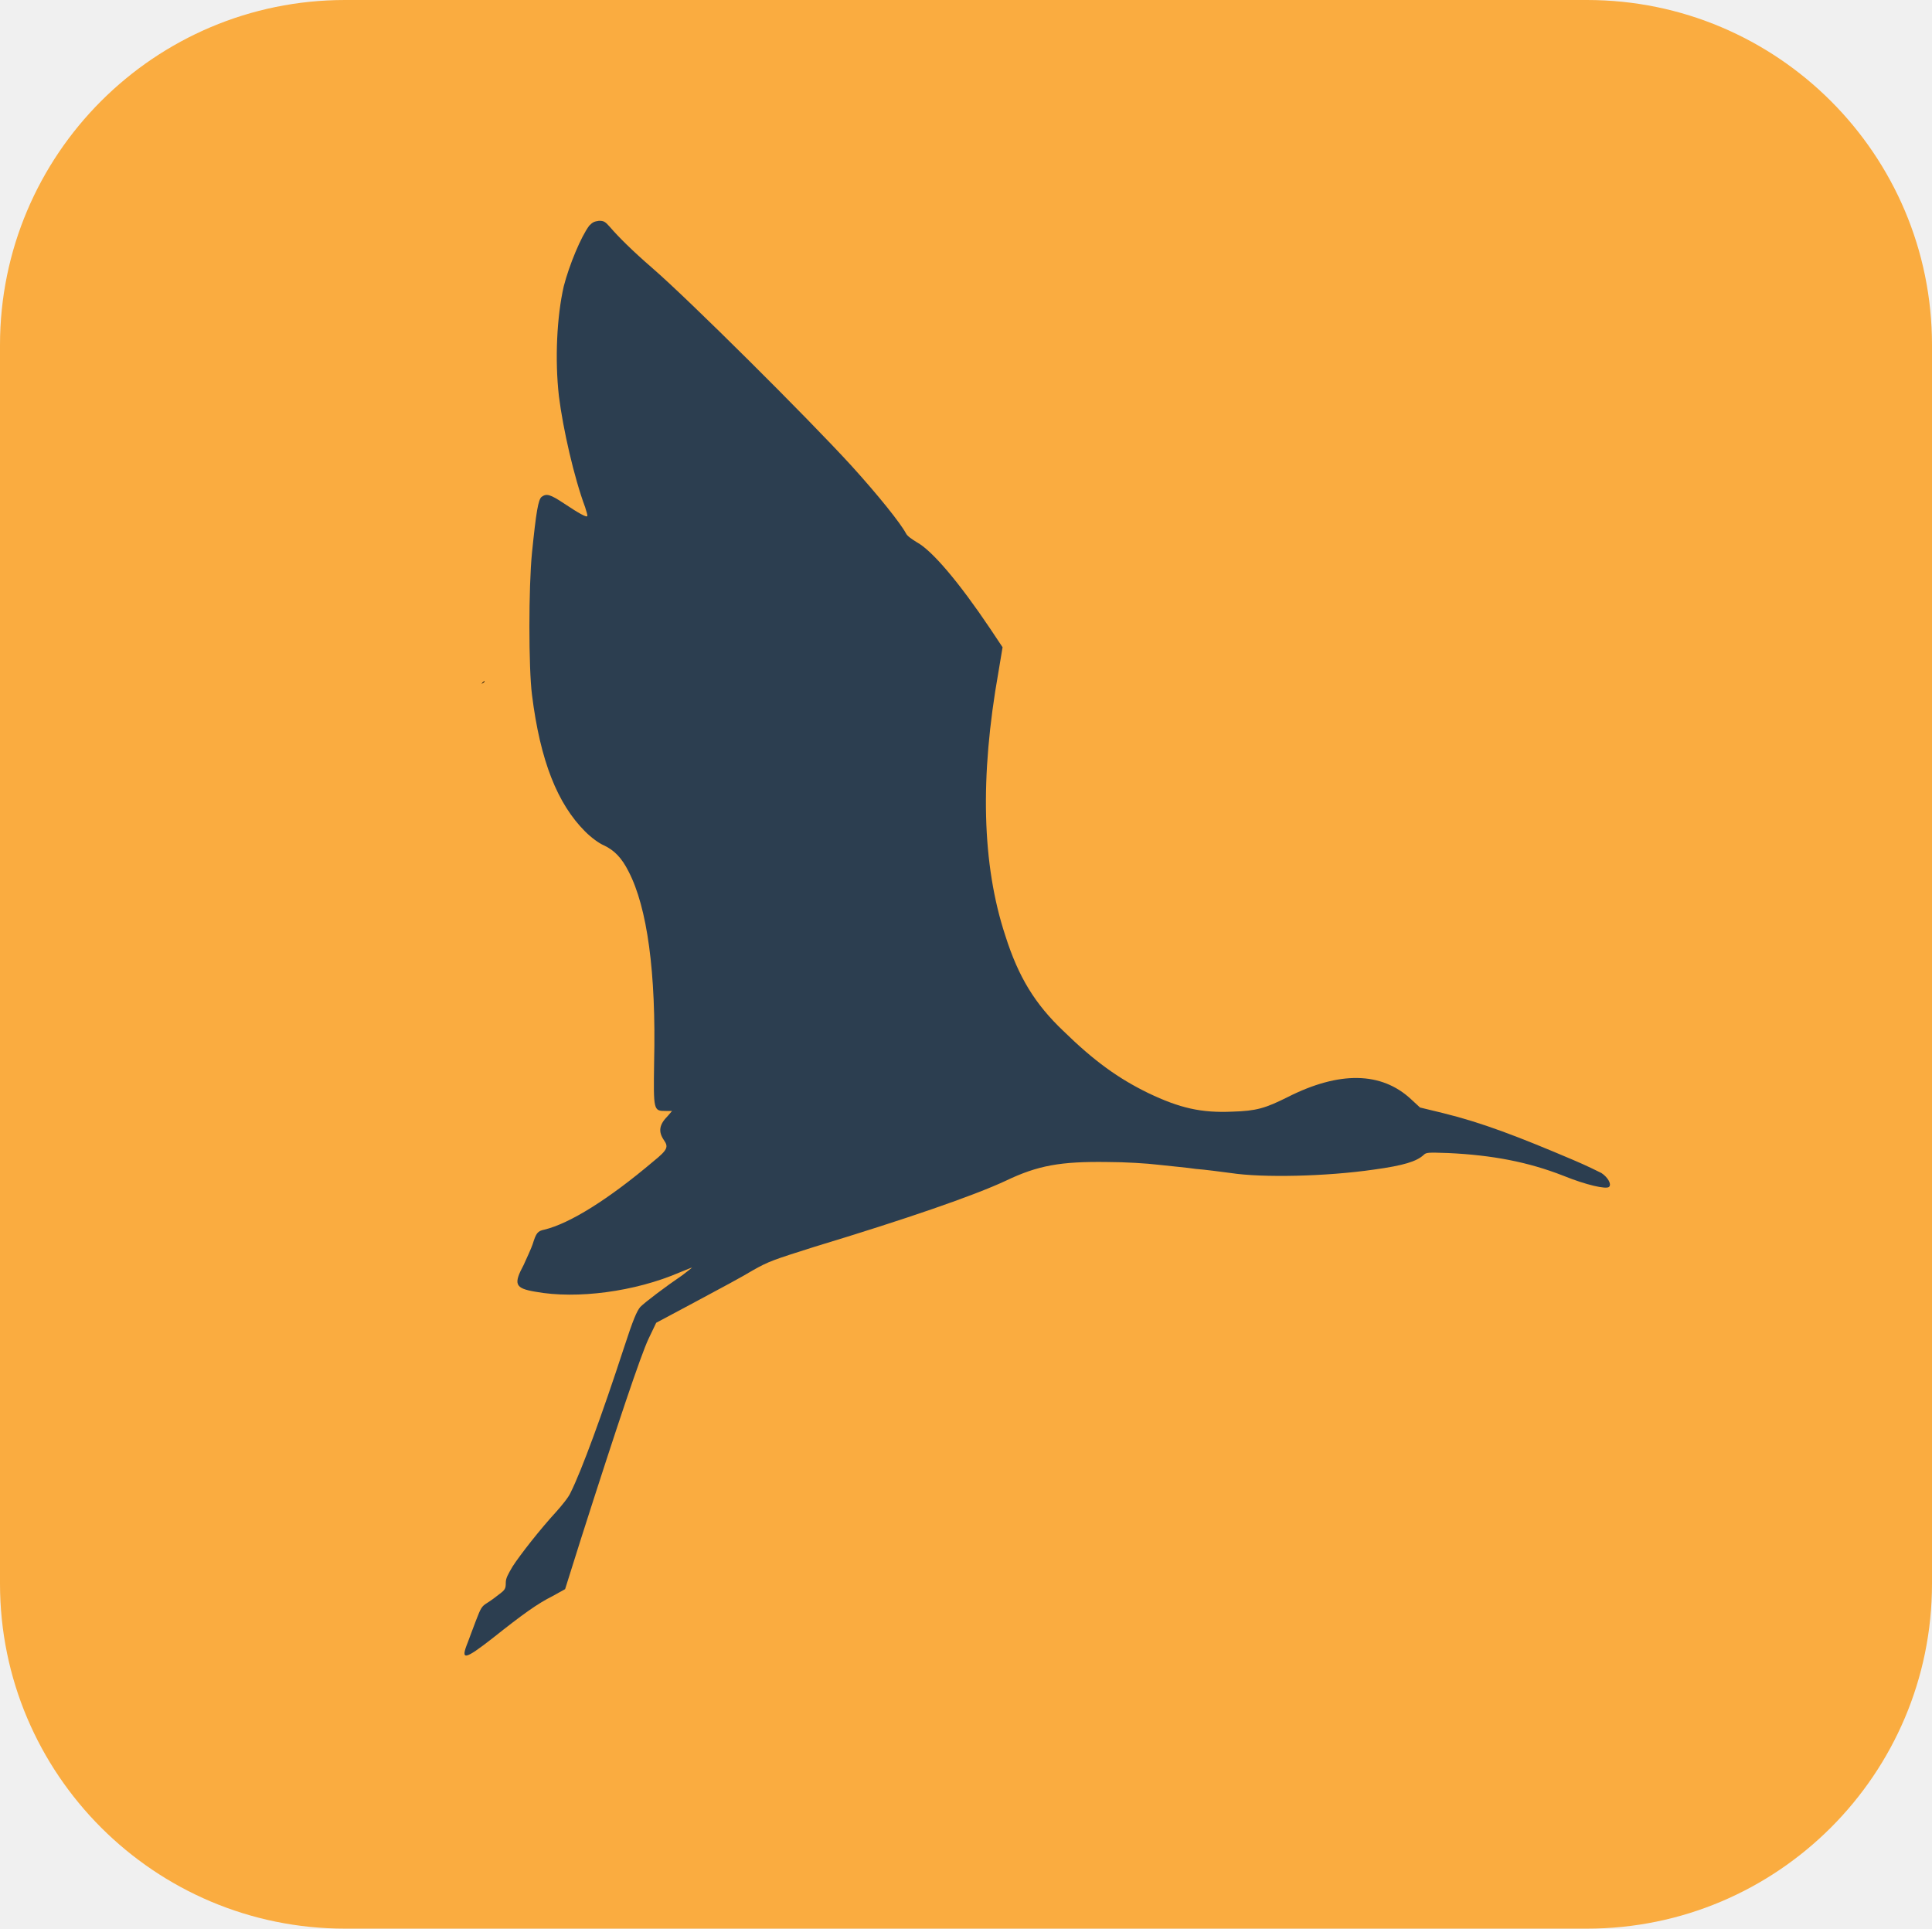
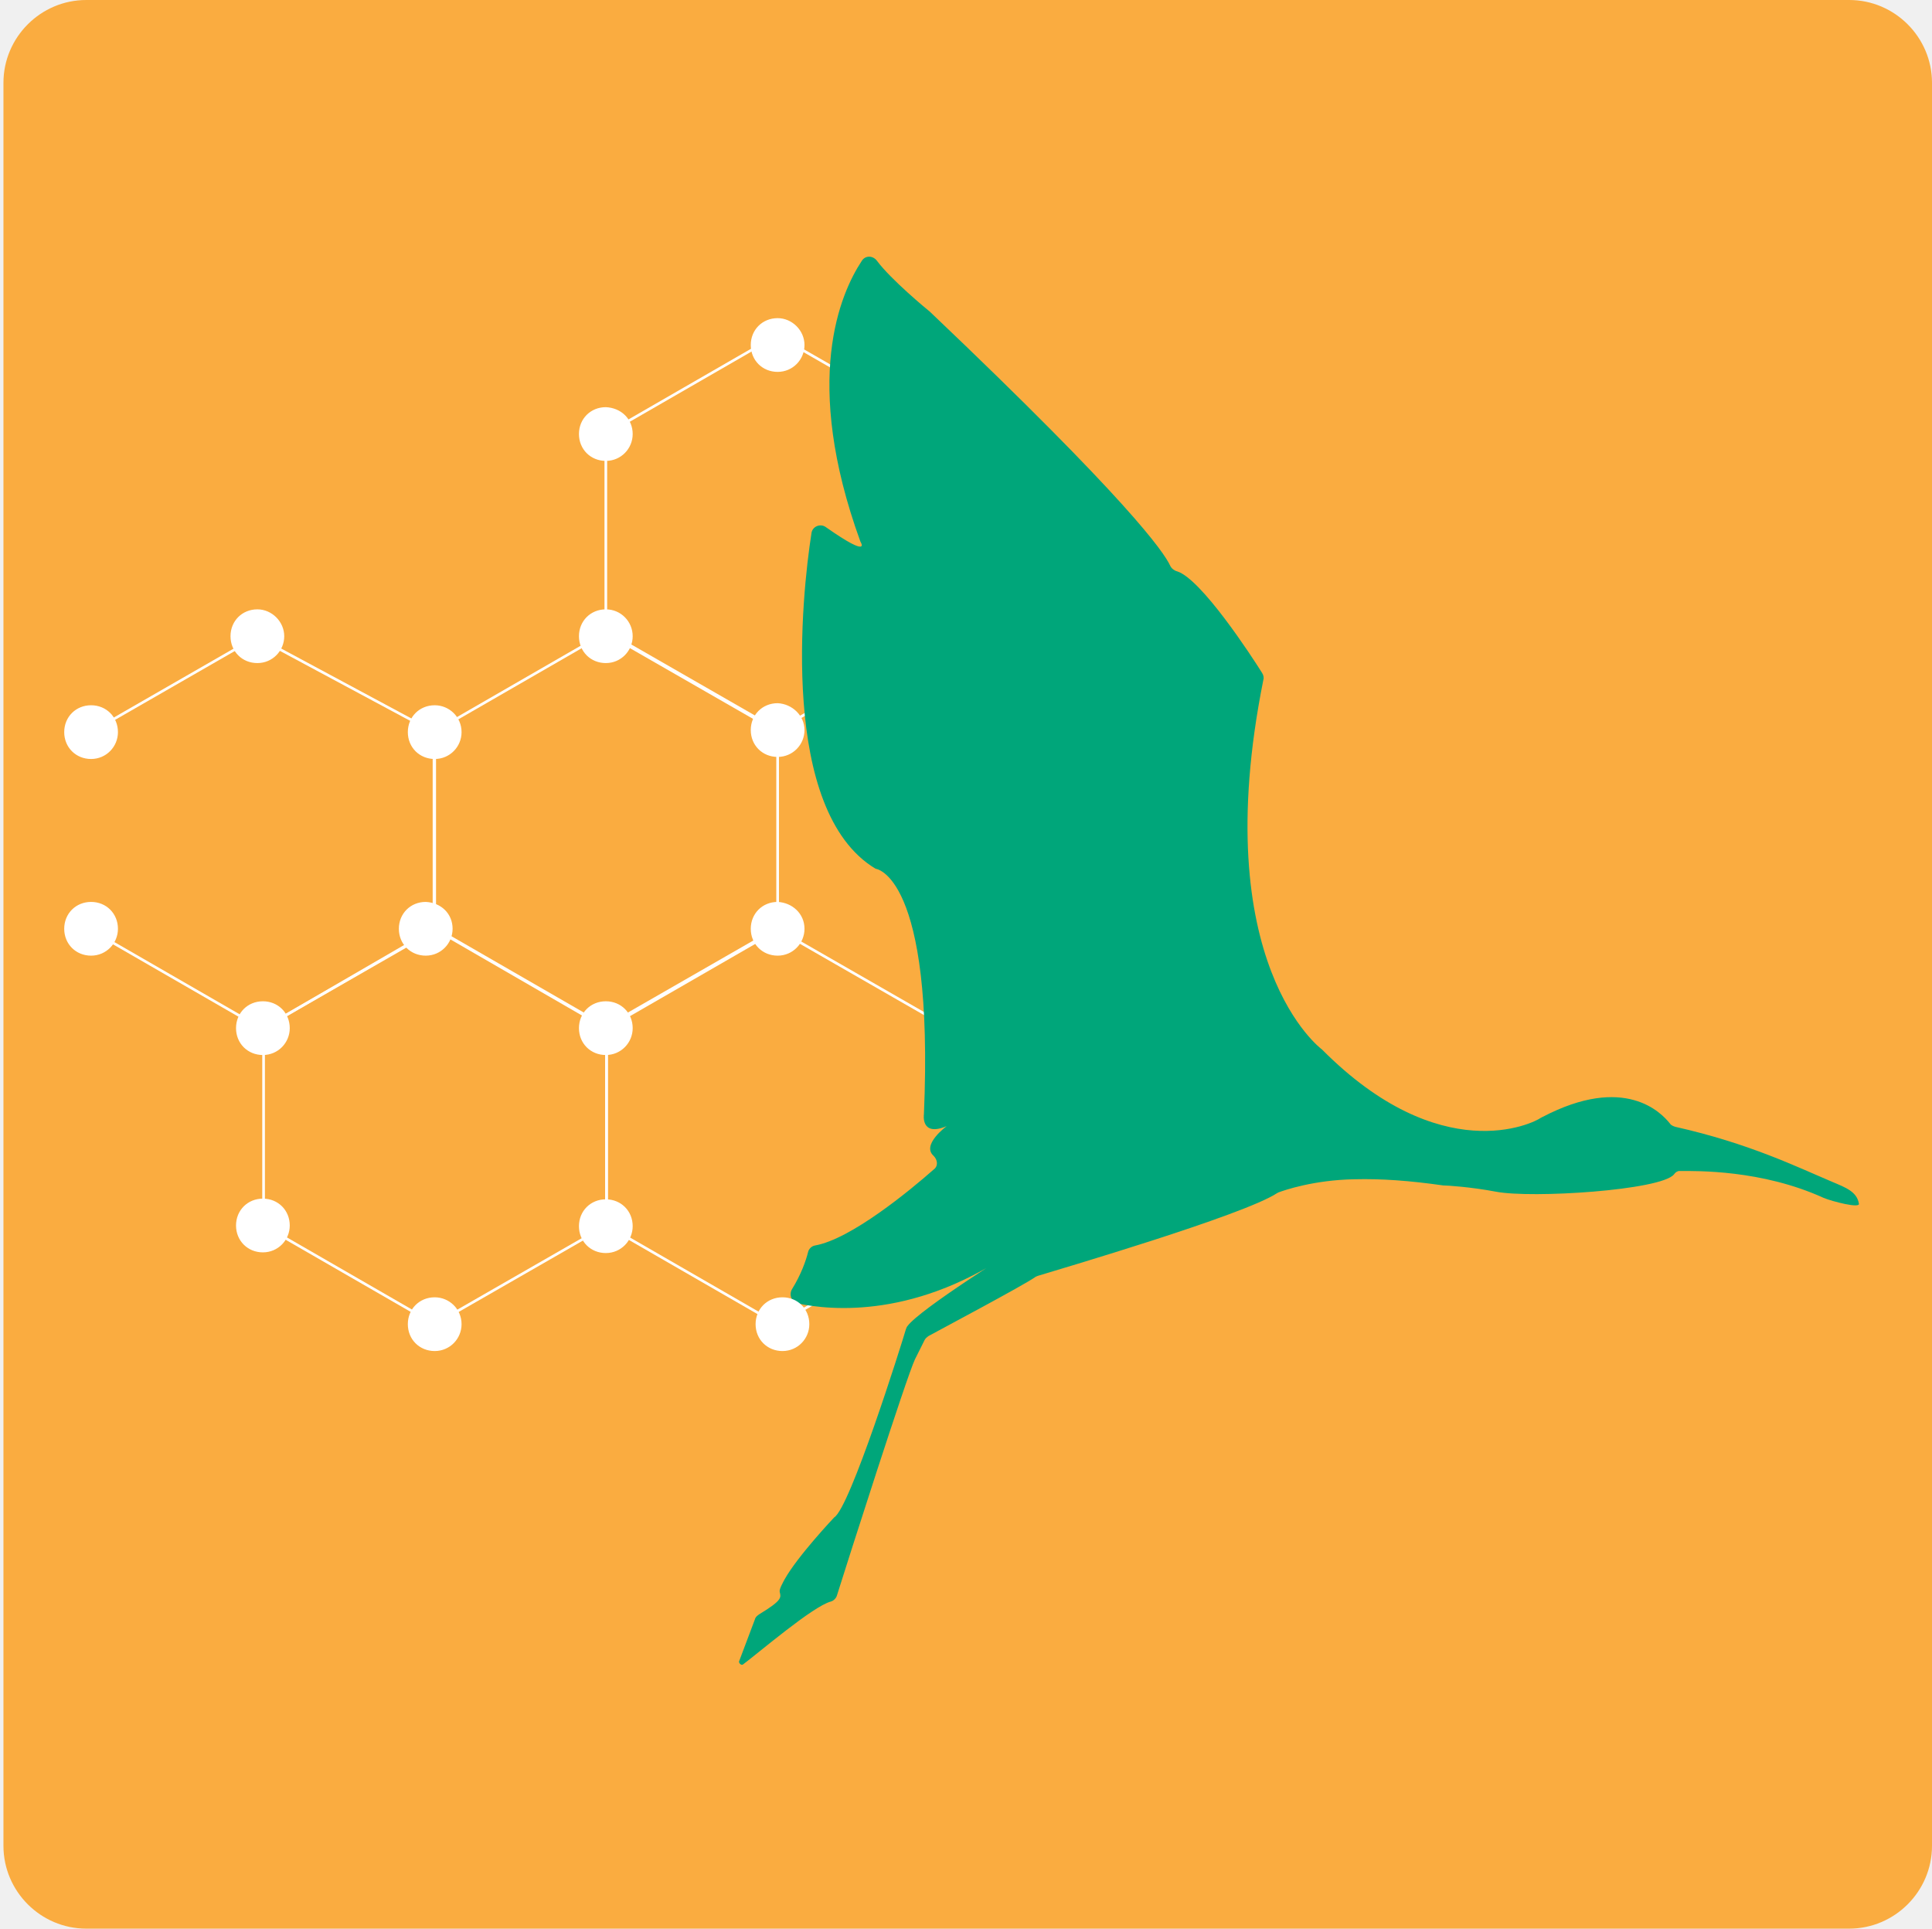
<svg xmlns="http://www.w3.org/2000/svg" version="1.1" id="Layer_1" x="0px" y="0px" viewBox="0 0 280 279.5" enable-background="new 0 0 280 279.5" xml:space="preserve">
-   <path fill="#FAAC40" d="M280,229.5c0,27.6-22.4,50-50,50H50c-27.6,0-50-22.4-50-50V50C0,22.4,22.4,0,50,0h180c27.6,0,50,22.4,50,50  V229.5z" />
-   <path fill="#2C3E50" d="M85.4,32.7c-1.2,1.6-2.9,5.7-3.7,8.8c-1,4.4-1.3,10.6-0.7,15.9c0.6,4.8,2.2,11.8,3.8,16.1  c0.2,0.7,0.4,1.2,0.3,1.3C85,75,83.9,74.4,81.8,73c-2.1-1.4-2.6-1.5-3.3-1c-0.5,0.4-0.8,2.2-1.4,8.1c-0.5,5-0.5,16.7,0,20.6  c1.2,9.6,3.7,15.8,7.7,19.8c0.9,0.9,2,1.7,2.7,2c1.5,0.7,2.6,1.8,3.6,3.8c2.7,5.2,4,14.6,3.7,27.6c-0.1,7.1-0.1,7.1,1.7,7.1h0.9  l-0.6,0.7c-1.3,1.3-1.4,2.3-0.6,3.5c0.7,1,0.6,1.4-1.5,3.1c-6.5,5.5-12.1,9-15.8,9.9c-1,0.2-1.2,0.5-1.7,2.1c-0.2,0.6-0.8,1.9-1.3,3  c-1.5,2.8-1.3,3.4,1.7,3.9c6,1.1,14.4,0,20.9-2.8c1-0.4,1.7-0.7,1.8-0.7c0,0-0.6,0.5-1.4,1.1c-2.5,1.7-5.4,3.9-6.1,4.6  c-0.5,0.6-1,1.7-2.4,6c-3.1,9.5-6.1,17.7-7.7,20.9c-0.3,0.7-1.3,1.9-2.1,2.8c-2.3,2.5-5.2,6.2-6.3,7.9c-0.7,1.2-1,1.7-1,2.4  c0,0.8-0.1,1-0.9,1.6c-0.5,0.4-1.3,1-1.8,1.3c-0.8,0.5-0.9,0.7-1.6,2.5c-0.4,1.1-1,2.6-1.2,3.2c-1.1,2.7-0.5,2.6,3.6-0.6  c4.4-3.5,6.5-5,8.7-6.1l1.8-1l2.3-7.3c5.3-16.6,8.7-26.7,9.8-29l1.1-2.3l5.8-3.1c3.2-1.7,6.9-3.7,8.2-4.5c2.3-1.3,2.9-1.5,8.9-3.4  c13.2-4,23.1-7.4,27.8-9.6c4.6-2.2,7.9-2.8,14.7-2.7c2.5,0,5.8,0.2,7.4,0.4c1.7,0.2,4.1,0.4,5.4,0.6c1.3,0.1,3.6,0.4,5.1,0.6  c4.6,0.7,13.8,0.5,20.7-0.5c4.4-0.6,6.2-1.2,7.2-2.1c0.4-0.4,0.6-0.4,3.6-0.3c6.4,0.3,11.6,1.3,16.7,3.3c3.2,1.3,6.2,2,6.6,1.6  c0.4-0.4-0.2-1.4-1.1-2c-0.4-0.2-2.2-1.1-4.1-1.9c-8-3.4-13.2-5.4-18.9-6.8l-3.3-0.8l-1.3-1.2c-4.3-4-10.4-4.1-17.9-0.3  c-3.2,1.6-4.5,2-8,2.1c-4.5,0.2-7.6-0.5-12.2-2.7c-4.3-2.1-7.8-4.6-12.3-9c-4.1-3.9-6.5-7.8-8.4-13.8c-3.4-10.3-3.7-23-1-38.2  l0.6-3.6l-1.8-2.7c-4.5-6.7-8.4-11.3-10.6-12.5c-0.8-0.5-1.4-0.9-1.6-1.3c-0.8-1.5-4-5.5-7.9-9.8c-6.4-7-23.6-24.1-28.8-28.6  c-3-2.6-5-4.6-6.2-6c-0.7-0.8-0.9-0.9-1.6-0.9C86.1,32.1,85.9,32.2,85.4,32.7z" />
-   <path d="M69.8,99.1C69.5,99.5,69.5,99.5,69.8,99.1c0.4-0.2,0.5-0.4,0.4-0.4C70.1,98.8,69.9,98.9,69.8,99.1z" />
+   <path fill="#FAAC40" d="M280,267.5c0,6.6-5.4,12-12,12H12.5c-6.6,0-12-5.4-12-12V12c0-6.6,5.4-12,12-12H268c6.6,0,12,5.4,12,12  V267.5z" />
+   <g id="g2220">
+     <g id="g2222">
+       <g id="g2224">
+         <g id="id3">
+           <rect id="rect2227" x="87.4" y="134.1" fill="none" width="50.6" height="58.3" />
+           <path id="path2229" fill="none" stroke="#FFFFFF" stroke-width="0.387" d="M137.6,177.6l-24.9,14.3l-24.8-14.3V149l24.8-14.3      l24.9,14.3V177.6z" />
+         </g>
+       </g>
+       <g id="g2231">
+         <g id="id4">
+           <rect id="rect2234" x="62.5" y="91.1" fill="none" width="50.6" height="58.3" />
+           <path id="path2236" fill="none" stroke="#FFFFFF" stroke-width="0.387" d="M112.7,134.5l-24.9,14.3L63,134.5V106l24.8-14.3      l24.9,14.3V134.5z" />
+         </g>
+       </g>
+       <g id="g2238">
+         <g id="id5">
+           <rect id="rect2241" x="37.7" y="134.1" fill="none" width="50.6" height="58.3" />
+           <path id="path2243" fill="none" stroke="#FFFFFF" stroke-width="0.387" d="M87.9,177.6L63,191.9l-24.8-14.3V149L63,134.6      L87.9,149V177.6z" />
+         </g>
+       </g>
+       <g id="g2245">
+         <g id="id6">
+           <rect id="rect2248" x="87.4" y="48.1" fill="none" width="50.6" height="58.3" />
+           <path id="path2250" fill="none" stroke="#FFFFFF" stroke-width="0.387" d="M137.6,91.5l-24.9,14.3L87.8,91.5V62.9l24.8-14.3      l24.9,14.3L137.6,91.5L137.6,91.5z" />
+         </g>
+       </g>
+       <g id="g2252">
+         <g id="id7">
+           <rect id="rect2255" x="107.2" y="37.3" fill="none" width="162.4" height="203.6" />
+           <path id="path2257" fill="#00A67A" d="M265.6,171.3c-5.2-2.2-12.1-5.6-22.8-8c-0.3-0.1-0.6-0.2-0.8-0.5      c-1.2-1.5-6.5-7.2-18.5-0.9c-0.1,0-0.1,0.1-0.2,0.1c-1.1,0.8-14.5,7.4-31.7-9.9c0,0-16.8-12.3-8.5-53.6c0.1-0.3,0-0.7-0.2-1      c-1.5-2.4-8.8-13.6-12.3-14.7c-0.4-0.1-0.8-0.4-1-0.8c-0.9-2-6.2-9.6-34.7-36.7c0,0,0,0-0.1-0.1c-0.5-0.4-5.7-4.7-7.7-7.4      c-0.6-0.8-1.7-0.8-2.2,0c-3.1,4.7-8.7,17.3-0.2,40.7c0,0,1.7,2.6-5-2.1c-0.8-0.6-2-0.1-2.1,0.9c-1.4,8.9-4.7,40.2,9.3,48.6      c0,0,8.5,0.8,7,35.6c0,0-0.5,3.3,3.3,1.7c0,0-3.7,2.7-1.9,4.3c0.6,0.6,0.7,1.5,0,2c-3.4,3-12,10.1-17.2,11c-0.5,0.1-0.9,0.5-1,1      c-0.3,1.2-1,3.2-2.3,5.3c-0.5,0.8-0.1,1.9,0.8,2.1c4.8,1,17.4,2.3,32-8.1c0,0-14.3,8.9-16.1,11.4c-0.1,0.1-0.1,0.2-0.2,0.4      c-0.7,2.4-8.1,25.9-10.4,27.3c0,0-5.3,5.6-7.2,9c-0.2,0.4-0.8,1.4-0.7,1.8c0.2,0.8,0.4,1.2-2.9,3.2c-0.3,0.2-0.6,0.4-0.7,0.8      l-2.3,6.1c0,0.3,0.4,0.6,0.6,0.4c2.4-1.8,10.1-8.4,12.7-9.1c0.4-0.1,0.8-0.5,0.9-0.9c1.6-5.1,10.1-31.7,11.3-34.2      c0.8-1.6,1.2-2.4,1.4-2.8c0.1-0.2,0.3-0.4,0.6-0.6c2.2-1.2,13.5-7.2,15.4-8.5c0.1-0.1,0.2-0.1,0.4-0.2c2.6-0.8,29.9-8.8,34.7-12      c0.1,0,0.1-0.1,0.2-0.1c0.8-0.3,5.1-1.8,11-1.9c3.9-0.1,8,0.2,12.9,0.9h0.1c0.4,0,3.8,0.2,7.5,0.9c5.2,1,23.9-0.2,25.8-2.5      c0.2-0.3,0.5-0.5,0.8-0.5c2.5,0,11.9-0.2,20.9,3.9c1.2,0.5,5.4,1.6,5.1,0.8C269.1,172.7,267.5,172.1,265.6,171.3z" />
+         </g>
+       </g>
+       <g id="g2259">
+         <g id="id8">
+           <rect id="rect2262" x="13" y="91.7" fill="none" width="50.4" height="57.8" />
+           <path id="path2264" fill="none" stroke="#FFFFFF" stroke-width="0.387" d="M13.2,106.1l24-13.8l25.7,13.8v28.7L38,149.1      l-24.8-14.3" />
+         </g>
+       </g>
+       <g id="g2266">
+         <g id="id9">
+           <rect id="rect2269" x="83.8" y="88.1" fill="none" width="8.3" height="8.3" />
+           <path id="path2271" fill="#FFFFFF" d="M91.5,92.2c0,2-1.6,3.7-3.7,3.7c-2.1,0-3.7-1.6-3.7-3.7c0-2.1,1.6-3.7,3.7-3.7      C89.9,88.5,91.5,90.2,91.5,92.2z" />
+           <path id="path2273" fill="none" stroke="#FFFFFF" stroke-width="0.387" d="M91.5,92.2c0,2-1.6,3.7-3.7,3.7      c-2.1,0-3.7-1.6-3.7-3.7c0-2.1,1.6-3.7,3.7-3.7C89.9,88.5,91.5,90.2,91.5,92.2z" />
+         </g>
+       </g>
+       <g id="g2275">
+         <g id="id10">
+           <rect id="rect2278" x="108.6" y="130.6" fill="none" width="8.3" height="8.3" />
+           <path id="path2280" fill="#FFFFFF" d="M116.4,134.6c0,2-1.6,3.7-3.7,3.7c-2.1,0-3.7-1.6-3.7-3.7s1.6-3.7,3.7-3.7      C114.7,131,116.4,132.5,116.4,134.6z" />
+           <path id="path2282" fill="none" stroke="#FFFFFF" stroke-width="0.387" d="M116.4,134.6c0,2-1.6,3.7-3.7,3.7      c-2.1,0-3.7-1.6-3.7-3.7s1.6-3.7,3.7-3.7C114.7,131,116.4,132.5,116.4,134.6z" />
+         </g>
+       </g>
+       <g id="g2284">
+         <g id="id11">
+           <rect id="rect2287" x="108.6" y="45.9" fill="none" width="8.3" height="8.3" />
+           <path id="path2289" fill="#FFFFFF" d="M116.4,50c0,2-1.6,3.7-3.7,3.7c-2.1,0-3.7-1.6-3.7-3.7c0-2.1,1.6-3.7,3.7-3.7      C114.7,46.3,116.4,48,116.4,50z" />
+           <path id="path2291" fill="none" stroke="#FFFFFF" stroke-width="0.387" d="M116.4,50c0,2-1.6,3.7-3.7,3.7      c-2.1,0-3.7-1.6-3.7-3.7c0-2.1,1.6-3.7,3.7-3.7C114.7,46.3,116.4,48,116.4,50z" />
+         </g>
+       </g>
+       <g id="g2293">
+         <g id="id12">
+           <rect id="rect2296" x="59" y="102" fill="none" width="8.3" height="8.3" />
+           <path id="path2298" fill="#FFFFFF" d="M66.7,106.1c0,2-1.6,3.7-3.7,3.7c-2.1,0-3.7-1.6-3.7-3.7c0-2.1,1.6-3.7,3.7-3.7      C65,102.4,66.7,104,66.7,106.1z" />
+           <path id="path2300" fill="none" stroke="#FFFFFF" stroke-width="0.387" d="M66.7,106.1c0,2-1.6,3.7-3.7,3.7      c-2.1,0-3.7-1.6-3.7-3.7c0-2.1,1.6-3.7,3.7-3.7C65,102.4,66.7,104,66.7,106.1z" />
+         </g>
+       </g>
+       <g id="g2302">
+         <g id="id13">
+           <rect id="rect2305" x="83.8" y="144.8" fill="none" width="8.3" height="8.3" />
+           <path id="path2307" fill="#FFFFFF" d="M91.5,149c0,2-1.6,3.7-3.7,3.7c-2.1,0-3.7-1.6-3.7-3.7s1.6-3.7,3.7-3.7      C89.9,145.3,91.5,146.9,91.5,149z" />
+           <path id="path2309" fill="none" stroke="#FFFFFF" stroke-width="0.387" d="M91.5,149c0,2-1.6,3.7-3.7,3.7      c-2.1,0-3.7-1.6-3.7-3.7s1.6-3.7,3.7-3.7C89.9,145.3,91.5,146.9,91.5,149z" />
+         </g>
+       </g>
+       <g id="g2311">
+         <g id="id14">
+           <rect id="rect2314" x="57.7" y="130.6" fill="none" width="8.3" height="8.3" />
+           <path id="path2316" fill="#FFFFFF" d="M65.4,134.6c0,2-1.6,3.7-3.7,3.7s-3.7-1.6-3.7-3.7s1.6-3.7,3.7-3.7      C63.8,131,65.4,132.5,65.4,134.6z" />
+           <path id="path2318" fill="none" stroke="#FFFFFF" stroke-width="0.387" d="M65.4,134.6c0,2-1.6,3.7-3.7,3.7s-3.7-1.6-3.7-3.7      s1.6-3.7,3.7-3.7C63.8,131,65.4,132.5,65.4,134.6z" />
+         </g>
+       </g>
+       <g id="g2320">
+         <g id="id15">
+           <rect id="rect2323" x="34.1" y="144.8" fill="none" width="8.3" height="8.3" />
+           <path id="path2325" fill="#FFFFFF" d="M41.8,149c0,2-1.6,3.7-3.7,3.7c-2.1,0-3.7-1.6-3.7-3.7s1.6-3.7,3.7-3.7      C40.2,145.3,41.8,146.9,41.8,149z" />
+           <path id="path2327" fill="none" stroke="#FFFFFF" stroke-width="0.387" d="M41.8,149c0,2-1.6,3.7-3.7,3.7      c-2.1,0-3.7-1.6-3.7-3.7s1.6-3.7,3.7-3.7C40.2,145.3,41.8,146.9,41.8,149z" />
+         </g>
+       </g>
+       <g id="g2329">
+         <g id="id16">
+           <rect id="rect2332" x="9.2" y="130.6" fill="none" width="8.3" height="8.3" />
+           <path id="path2334" fill="#FFFFFF" d="M16.9,134.6c0,2-1.6,3.7-3.7,3.7s-3.7-1.6-3.7-3.7s1.6-3.7,3.7-3.7S16.9,132.5,16.9,134.6      z" />
+           <path id="path2336" fill="none" stroke="#FFFFFF" stroke-width="0.387" d="M16.9,134.6c0,2-1.6,3.7-3.7,3.7s-3.7-1.6-3.7-3.7      s1.6-3.7,3.7-3.7S16.9,132.5,16.9,134.6z" />
+         </g>
+       </g>
+       <g id="g2338">
+         <g id="id17">
+           <rect id="rect2341" x="9.2" y="102" fill="none" width="8.3" height="8.3" />
+           <path id="path2343" fill="#FFFFFF" d="M16.9,106.1c0,2-1.6,3.7-3.7,3.7s-3.7-1.6-3.7-3.7c0-2.1,1.6-3.7,3.7-3.7      S16.9,104,16.9,106.1z" />
+           <path id="path2345" fill="none" stroke="#FFFFFF" stroke-width="0.387" d="M16.9,106.1c0,2-1.6,3.7-3.7,3.7s-3.7-1.6-3.7-3.7      c0-2.1,1.6-3.7,3.7-3.7S16.9,104,16.9,106.1z" />
+         </g>
+       </g>
+       <g id="g2347">
+         <g id="id18">
+           <rect id="rect2350" x="108.6" y="101.7" fill="none" width="8.3" height="8.3" />
+           <path id="path2352" fill="#FFFFFF" d="M116.4,105.8c0,2-1.6,3.7-3.7,3.7c-2.1,0-3.7-1.6-3.7-3.7c0-2.1,1.6-3.7,3.7-3.7      C114.7,102.2,116.4,103.8,116.4,105.8z" />
+           <path id="path2354" fill="none" stroke="#FFFFFF" stroke-width="0.387" d="M116.4,105.8c0,2-1.6,3.7-3.7,3.7      c-2.1,0-3.7-1.6-3.7-3.7c0-2.1,1.6-3.7,3.7-3.7C114.7,102.2,116.4,103.8,116.4,105.8z" />
+         </g>
+       </g>
+       <g id="g2356">
+         <g id="id19">
+           <rect id="rect2359" x="33.3" y="88.1" fill="none" width="8.3" height="8.3" />
+           <path id="path2361" fill="#FFFFFF" d="M41,92.2c0,2-1.6,3.7-3.7,3.7c-2.1,0-3.7-1.6-3.7-3.7c0-2.1,1.6-3.7,3.7-3.7      C39.3,88.5,41,90.2,41,92.2z" />
+           <path id="path2363" fill="none" stroke="#FFFFFF" stroke-width="0.387" d="M41,92.2c0,2-1.6,3.7-3.7,3.7      c-2.1,0-3.7-1.6-3.7-3.7c0-2.1,1.6-3.7,3.7-3.7C39.3,88.5,41,90.2,41,92.2z" />
+         </g>
+       </g>
+       <g id="g2365">
+         <g id="id20">
+           <rect id="rect2368" x="83.8" y="58.9" fill="none" width="8.3" height="8.3" />
+           <path id="path2370" fill="#FFFFFF" d="M91.5,62.9c0,2-1.6,3.7-3.7,3.7c-2.1,0-3.7-1.6-3.7-3.7s1.6-3.7,3.7-3.7      C89.9,59.3,91.5,60.8,91.5,62.9z" />
+           <path id="path2372" fill="none" stroke="#FFFFFF" stroke-width="0.387" d="M91.5,62.9c0,2-1.6,3.7-3.7,3.7      c-2.1,0-3.7-1.6-3.7-3.7s1.6-3.7,3.7-3.7C89.9,59.3,91.5,60.8,91.5,62.9z" />
+         </g>
+       </g>
+       <g id="g2374">
+         <g id="id21">
+           <rect id="rect2377" x="109.3" y="187.7" fill="none" width="8.3" height="8.3" />
+           <path id="path2379" fill="#FFFFFF" d="M117.1,191.9c0,2-1.6,3.7-3.7,3.7c-2.1,0-3.7-1.6-3.7-3.7s1.6-3.7,3.7-3.7      C115.5,188.2,117.1,189.8,117.1,191.9z" />
+           <path id="path2381" fill="none" stroke="#FFFFFF" stroke-width="0.387" d="M117.1,191.9c0,2-1.6,3.7-3.7,3.7      c-2.1,0-3.7-1.6-3.7-3.7s1.6-3.7,3.7-3.7C115.5,188.2,117.1,189.8,117.1,191.9z" />
+         </g>
+       </g>
+       <g id="g2383">
+         <g id="id22">
+           <rect id="rect2386" x="34.1" y="173.5" fill="none" width="8.3" height="8.3" />
+           <path id="path2388" fill="#FFFFFF" d="M41.8,177.6c0,2-1.6,3.7-3.7,3.7c-2.1,0-3.7-1.6-3.7-3.7s1.6-3.7,3.7-3.7      S41.8,175.5,41.8,177.6z" />
+           <path id="path2390" fill="none" stroke="#FFFFFF" stroke-width="0.387" d="M41.8,177.6c0,2-1.6,3.7-3.7,3.7      c-2.1,0-3.7-1.6-3.7-3.7s1.6-3.7,3.7-3.7S41.8,175.5,41.8,177.6z" />
+         </g>
+       </g>
+       <g id="g2392">
+         <g id="id23">
+           <rect id="rect2395" x="59" y="187.7" fill="none" width="8.3" height="8.3" />
+           <path id="path2397" fill="#FFFFFF" d="M66.7,191.9c0,2-1.6,3.7-3.7,3.7c-2.1,0-3.7-1.6-3.7-3.7s1.6-3.7,3.7-3.7      C65,188.2,66.7,189.8,66.7,191.9z" />
+           <path id="path2399" fill="none" stroke="#FFFFFF" stroke-width="0.387" d="M66.7,191.9c0,2-1.6,3.7-3.7,3.7      c-2.1,0-3.7-1.6-3.7-3.7s1.6-3.7,3.7-3.7C65,188.2,66.7,189.8,66.7,191.9z" />
+         </g>
+       </g>
+       <g id="g2401">
+         <g id="id24">
+           <rect id="rect2404" x="83.8" y="173.6" fill="none" width="8.3" height="8.3" />
+           <path id="path2406" fill="#FFFFFF" d="M91.5,177.7c0,2-1.6,3.7-3.7,3.7c-2.1,0-3.7-1.6-3.7-3.7c0-2.1,1.6-3.7,3.7-3.7      C89.9,174,91.5,175.6,91.5,177.7z" />
+           <path id="path2408" fill="none" stroke="#FFFFFF" stroke-width="0.387" d="M91.5,177.7c0,2-1.6,3.7-3.7,3.7      c-2.1,0-3.7-1.6-3.7-3.7c0-2.1,1.6-3.7,3.7-3.7C89.9,174,91.5,175.6,91.5,177.7z" />
+         </g>
+       </g>
+     </g>
+   </g>
</svg>
